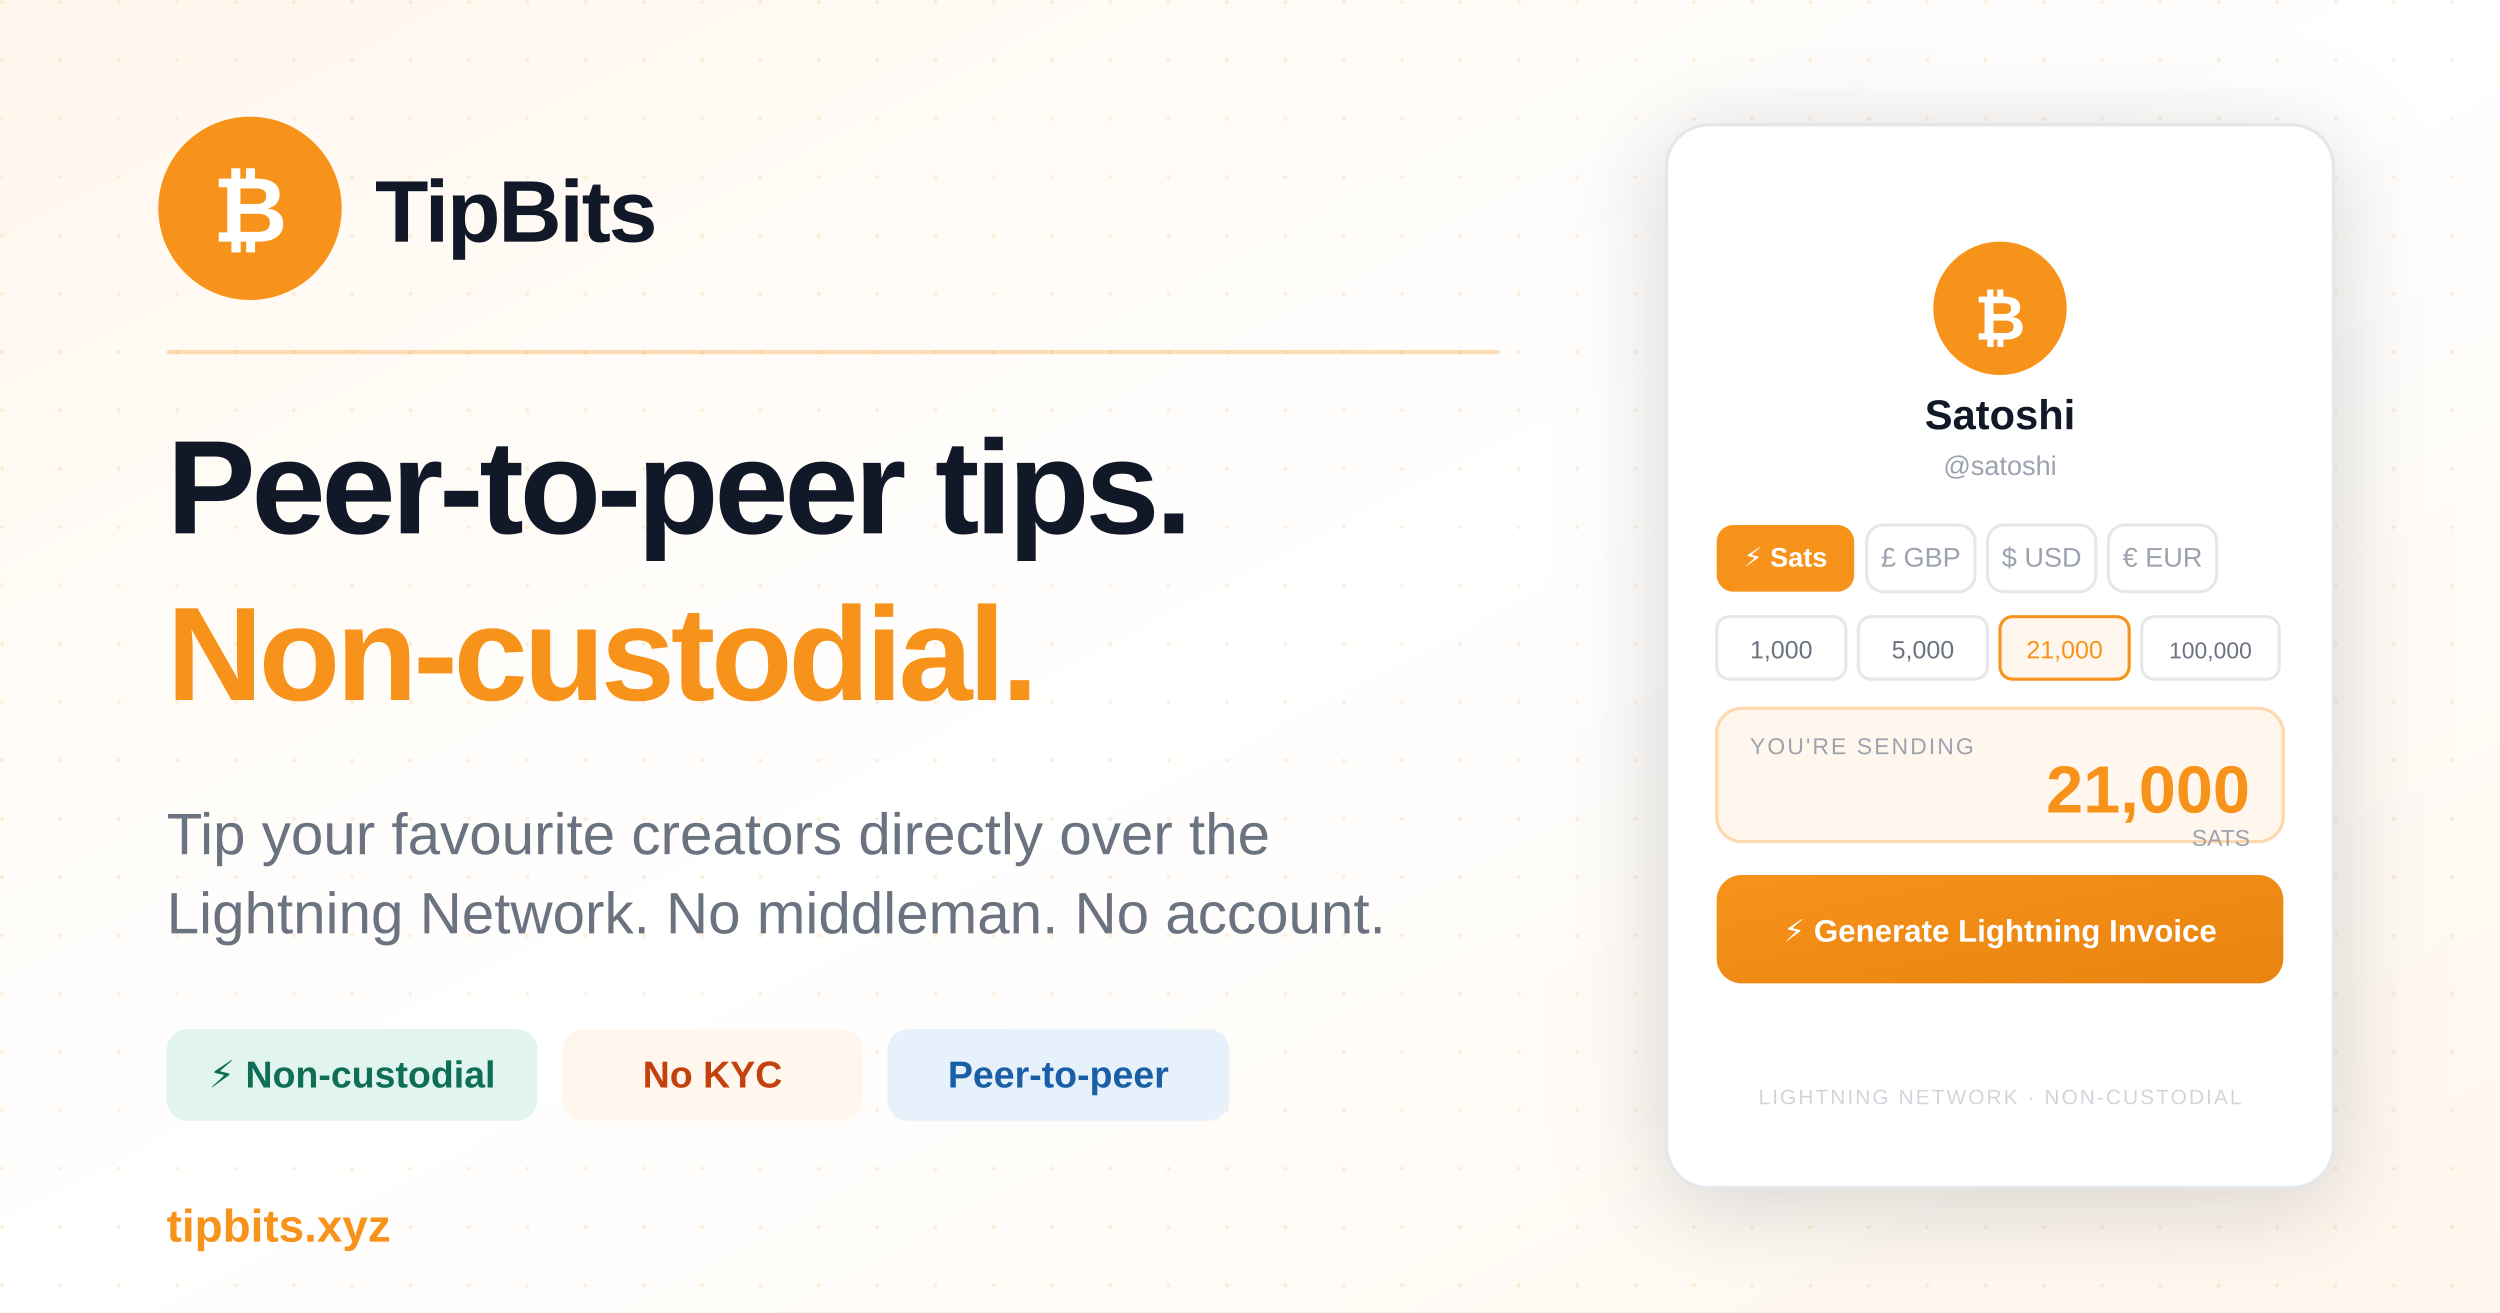
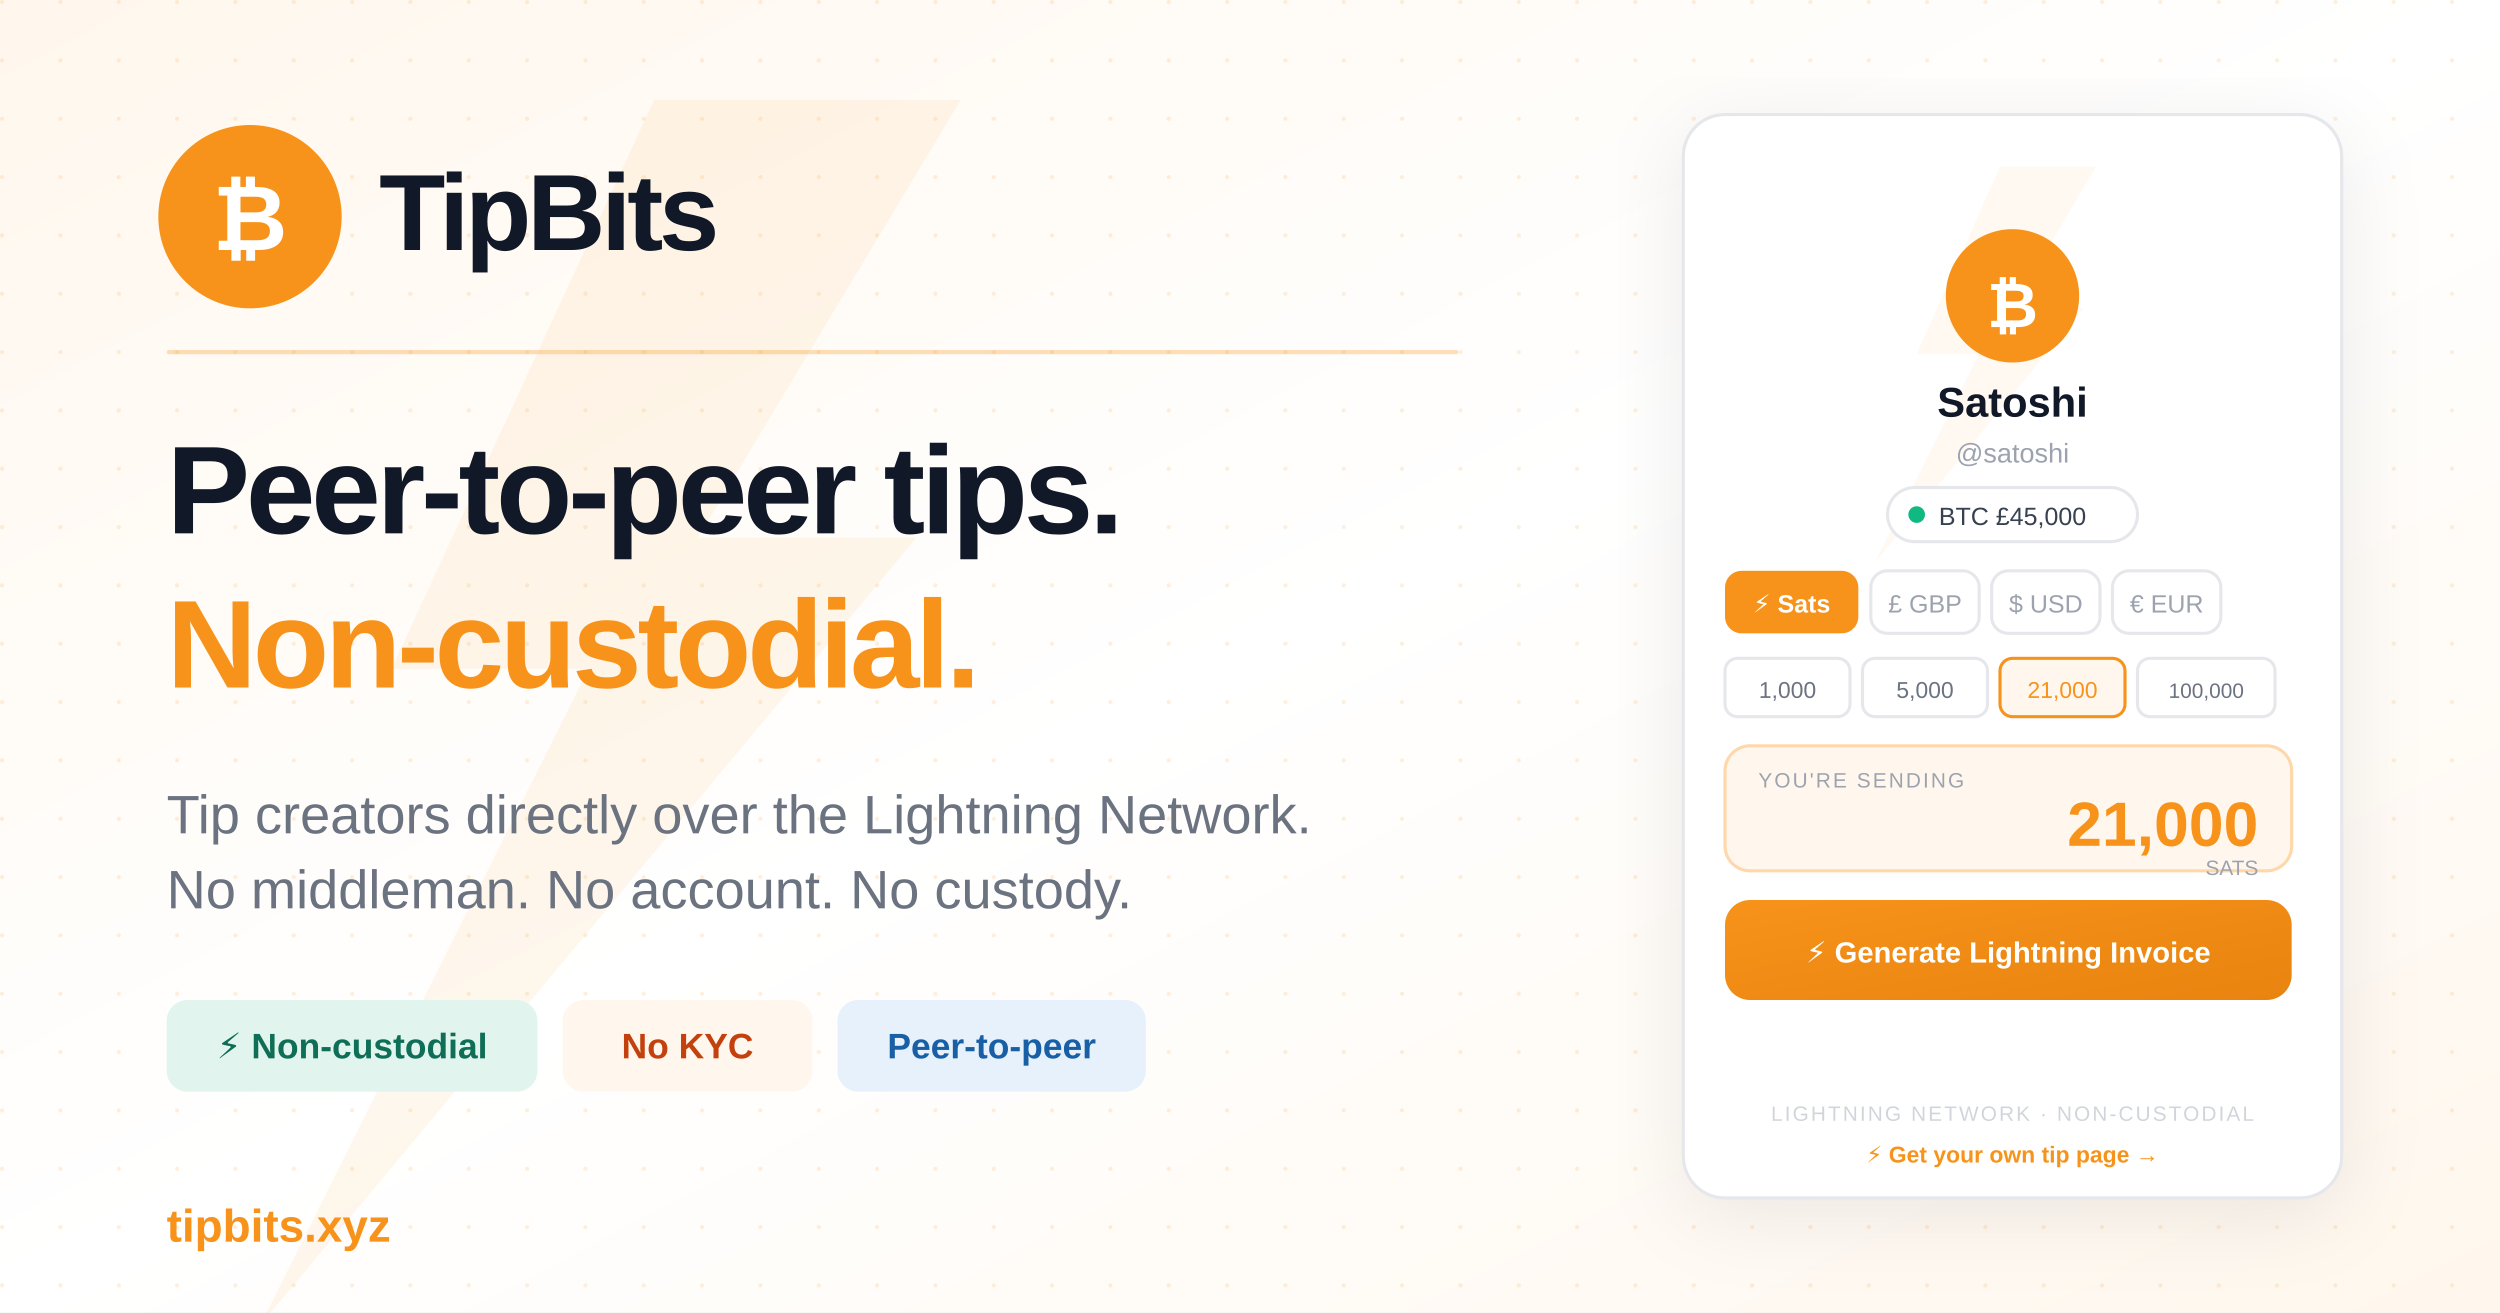
<svg xmlns="http://www.w3.org/2000/svg" width="1200" height="630" viewBox="0 0 1200 630">
  <defs>
    <linearGradient id="bg" x1="0%" y1="0%" x2="100%" y2="100%">
      <stop offset="0%" style="stop-color:#fff7ed" />
      <stop offset="50%" style="stop-color:#ffffff" />
      <stop offset="100%" style="stop-color:#fff7ed" />
    </linearGradient>
    <linearGradient id="cardGrad" x1="0%" y1="0%" x2="100%" y2="100%">
      <stop offset="0%" style="stop-color:#F7931A" />
      <stop offset="100%" style="stop-color:#e8840f" />
    </linearGradient>
+     <filter id="shadow" x="-10%" y="-5%" width="130%" height="130%">
+       <feDropShadow dx="0" dy="8" stdDeviation="20" flood-color="#00000014" />
+     </filter>
  </defs>
  <rect width="1200" height="630" fill="url(#bg)" />
  <pattern id="dots" x="0" y="0" width="28" height="28" patternUnits="userSpaceOnUse">
    <circle cx="1" cy="1" r="1" fill="#F7931A" opacity="0.15" />
  </pattern>
  <rect width="1200" height="630" fill="url(#dots)" />
-   <circle cx="120" cy="100" r="44" fill="#F7931A" />
-   <text x="120" y="116" font-family="Arial, sans-serif" font-size="44" font-weight="bold" fill="white" text-anchor="middle">₿</text>
-   <text x="180" y="116" font-family="Arial Black, Arial, sans-serif" font-size="42" font-weight="900" fill="#111827" letter-spacing="-1">TipBits</text>
-   <rect x="80" y="168" width="640" height="2" fill="#F7931A" opacity="0.3" rx="1" />
-   <text x="80" y="256" font-family="Arial Black, Arial, sans-serif" font-size="64" font-weight="900" fill="#111827" letter-spacing="-2">Peer-to-peer tips.</text>
-   <text x="80" y="336" font-family="Arial Black, Arial, sans-serif" font-size="64" font-weight="900" fill="#F7931A" letter-spacing="-2">Non-custodial.</text>
-   <text x="80" y="410" font-family="Arial, sans-serif" font-size="28" fill="#6b7280" letter-spacing="0">Tip your favourite creators directly over the</text>
-   <text x="80" y="448" font-family="Arial, sans-serif" font-size="28" fill="#6b7280">Lightning Network. No middleman. No account.</text>
-   <rect x="80" y="494" width="178" height="44" rx="10" fill="#E1F5EE" />
-   <text x="169" y="522" font-family="Arial, sans-serif" font-size="18" font-weight="600" fill="#0F6E56" text-anchor="middle">⚡ Non-custodial</text>
-   <rect x="270" y="494" width="144" height="44" rx="10" fill="#fff7ed" />
-   <text x="342" y="522" font-family="Arial, sans-serif" font-size="18" font-weight="600" fill="#c2410c" text-anchor="middle">No KYC</text>
-   <rect x="426" y="494" width="164" height="44" rx="10" fill="#E6F1FB" />
-   <text x="508" y="522" font-family="Arial, sans-serif" font-size="18" font-weight="600" fill="#185FA5" text-anchor="middle">Peer-to-peer</text>
-   <rect x="800" y="60" width="320" height="510" rx="20" fill="white" filter="url(#shadow)" />
-   <defs>
-     <filter id="shadow" x="-10%" y="-5%" width="120%" height="120%">
-       <feDropShadow dx="0" dy="8" stdDeviation="20" flood-color="#00000018" />
-     </filter>
-   </defs>
-   <rect x="800" y="60" width="320" height="510" rx="20" fill="white" opacity="0" stroke="#e5e7eb" stroke-width="2" />
-   <rect x="800" y="60" width="320" height="510" rx="20" fill="none" stroke="#e5e7eb" stroke-width="1.5" />
-   <rect x="800" y="60" width="320" height="510" rx="20" fill="white" style="filter:drop-shadow(0 8px 32px rgba(0,0,0,0.08))" />
-   <rect x="800" y="60" width="320" height="510" rx="20" fill="none" stroke="#e5e7eb" stroke-width="1.5" />
-   <circle cx="960" cy="148" r="32" fill="#F7931A" />
-   <text x="960" y="163" font-family="Arial, sans-serif" font-size="30" font-weight="bold" fill="white" text-anchor="middle">₿</text>
-   <text x="960" y="206" font-family="Arial Black, Arial, sans-serif" font-size="20" font-weight="900" fill="#111827" text-anchor="middle">Satoshi</text>
-   <text x="960" y="228" font-family="Arial, sans-serif" font-size="13" fill="#9ca3af" text-anchor="middle">@satoshi</text>
-   <rect x="824" y="252" width="66" height="32" rx="8" fill="#F7931A" />
-   <text x="857" y="272" font-family="Arial, sans-serif" font-size="13" font-weight="600" fill="white" text-anchor="middle">⚡ Sats</text>
-   <rect x="896" y="252" width="52" height="32" rx="8" fill="white" stroke="#e5e7eb" stroke-width="1.5" />
-   <text x="922" y="272" font-family="Arial, sans-serif" font-size="13" fill="#9ca3af" text-anchor="middle">£ GBP</text>
-   <rect x="954" y="252" width="52" height="32" rx="8" fill="white" stroke="#e5e7eb" stroke-width="1.5" />
-   <text x="980" y="272" font-family="Arial, sans-serif" font-size="13" fill="#9ca3af" text-anchor="middle">$ USD</text>
-   <rect x="1012" y="252" width="52" height="32" rx="8" fill="white" stroke="#e5e7eb" stroke-width="1.5" />
-   <text x="1038" y="272" font-family="Arial, sans-serif" font-size="13" fill="#9ca3af" text-anchor="middle">€ EUR</text>
-   <rect x="824" y="296" width="62" height="30" rx="6" fill="white" stroke="#e5e7eb" stroke-width="1.5" />
-   <text x="855" y="316" font-family="Arial, sans-serif" font-size="12" fill="#6b7280" text-anchor="middle">1,000</text>
-   <rect x="892" y="296" width="62" height="30" rx="6" fill="white" stroke="#e5e7eb" stroke-width="1.5" />
-   <text x="923" y="316" font-family="Arial, sans-serif" font-size="12" fill="#6b7280" text-anchor="middle">5,000</text>
-   <rect x="960" y="296" width="62" height="30" rx="6" fill="#fff7ed" stroke="#F7931A" stroke-width="1.5" />
-   <text x="991" y="316" font-family="Arial, sans-serif" font-size="12" fill="#F7931A" text-anchor="middle">21,000</text>
-   <rect x="1028" y="296" width="66" height="30" rx="6" fill="white" stroke="#e5e7eb" stroke-width="1.5" />
-   <text x="1061" y="316" font-family="Arial, sans-serif" font-size="11" fill="#6b7280" text-anchor="middle">100,000</text>
-   <rect x="824" y="340" width="272" height="64" rx="12" fill="#fff7ed" stroke="#fed7aa" stroke-width="1.5" />
-   <text x="840" y="362" font-family="Arial, sans-serif" font-size="11" fill="#9ca3af" letter-spacing="1">YOU'RE SENDING</text>
-   <text x="1080" y="390" font-family="Arial Black, Arial, sans-serif" font-size="32" font-weight="900" fill="#F7931A" text-anchor="end">21,000</text>
-   <text x="1080" y="398" font-family="Arial, sans-serif" font-size="11" fill="#9ca3af" text-anchor="end" dy="8">SATS</text>
-   <rect x="824" y="420" width="272" height="52" rx="12" fill="url(#cardGrad)" />
-   <text x="960" y="452" font-family="Arial, sans-serif" font-size="15" font-weight="700" fill="white" text-anchor="middle">⚡ Generate Lightning Invoice</text>
-   <text x="960" y="530" font-family="Arial, sans-serif" font-size="10" fill="#d1d5db" text-anchor="middle" letter-spacing="1">LIGHTNING NETWORK · NON-CUSTODIAL</text>
+   <g opacity="0.08" transform="translate(62, 48) scale(2.1)">
+     <path d="M120 0 L60 130 L105 130 L30 280 L180 100 L130 100 L190 0 Z" fill="#F7931A" />
+   </g>
+   <circle cx="120" cy="104" r="44" fill="#F7931A" />
+   <text x="120" y="120" font-family="Arial, sans-serif" font-size="44" font-weight="bold" fill="white" text-anchor="middle">₿</text>
+   <text x="182" y="120" font-family="Arial Black, Arial, sans-serif" font-size="52" font-weight="900" fill="#111827" letter-spacing="-2">TipBits</text>
+   <rect x="80" y="168" width="620" height="2" fill="#F7931A" opacity="0.3" rx="1" />
+   <text x="80" y="256" font-family="Arial Black, Arial, sans-serif" font-size="60" font-weight="900" fill="#111827" letter-spacing="-2">Peer-to-peer tips.</text>
+   <text x="80" y="330" font-family="Arial Black, Arial, sans-serif" font-size="60" font-weight="900" fill="#F7931A" letter-spacing="-2">Non-custodial.</text>
+   <text x="80" y="400" font-family="Arial, sans-serif" font-size="26" fill="#6b7280">Tip creators directly over the Lightning Network.</text>
+   <text x="80" y="436" font-family="Arial, sans-serif" font-size="26" fill="#6b7280">No middleman. No account. No custody.</text>
+   <rect x="80" y="480" width="178" height="44" rx="10" fill="#E1F5EE" />
+   <text x="169" y="508" font-family="Arial, sans-serif" font-size="17" font-weight="600" fill="#0F6E56" text-anchor="middle">⚡ Non-custodial</text>
+   <rect x="270" y="480" width="120" height="44" rx="10" fill="#fff7ed" />
+   <text x="330" y="508" font-family="Arial, sans-serif" font-size="17" font-weight="600" fill="#c2410c" text-anchor="middle">No KYC</text>
+   <rect x="402" y="480" width="148" height="44" rx="10" fill="#E6F1FB" />
+   <text x="476" y="508" font-family="Arial, sans-serif" font-size="17" font-weight="600" fill="#185FA5" text-anchor="middle">Peer-to-peer</text>
  <text x="80" y="596" font-family="Arial, sans-serif" font-size="22" fill="#F7931A" font-weight="600">tipbits.xyz</text>
+   <rect x="808" y="55" width="316" height="520" rx="20" fill="white" filter="url(#shadow)" />
+   <rect x="808" y="55" width="316" height="520" rx="20" fill="none" stroke="#e5e7eb" stroke-width="1.5" />
+   <g opacity="0.06" transform="translate(880, 80)">
+     <path d="M80 0 L40 90 L70 90 L20 190 L120 68 L86 68 L126 0 Z" fill="#F7931A" />
+   </g>
+   <circle cx="966" cy="142" r="32" fill="#F7931A" />
+   <text x="966" y="157" font-family="Arial, sans-serif" font-size="30" font-weight="bold" fill="white" text-anchor="middle">₿</text>
+   <text x="966" y="200" font-family="Arial Black, Arial, sans-serif" font-size="20" font-weight="900" fill="#111827" text-anchor="middle">Satoshi</text>
+   <text x="966" y="222" font-family="Arial, sans-serif" font-size="13" fill="#9ca3af" text-anchor="middle">@satoshi</text>
+   <rect x="906" y="234" width="120" height="26" rx="13" fill="white" stroke="#e5e7eb" stroke-width="1.5" />
+   <circle cx="920" cy="247" r="4" fill="#10b981" />
+   <text x="966" y="252" font-family="Arial, sans-serif" font-size="12" fill="#374151" text-anchor="middle">BTC £45,000</text>
+   <rect x="828" y="274" width="64" height="30" rx="8" fill="#F7931A" />
+   <text x="860" y="294" font-family="Arial, sans-serif" font-size="12" font-weight="600" fill="white" text-anchor="middle">⚡ Sats</text>
+   <rect x="898" y="274" width="52" height="30" rx="8" fill="white" stroke="#e5e7eb" stroke-width="1.5" />
+   <text x="924" y="294" font-family="Arial, sans-serif" font-size="12" fill="#9ca3af" text-anchor="middle">£ GBP</text>
+   <rect x="956" y="274" width="52" height="30" rx="8" fill="white" stroke="#e5e7eb" stroke-width="1.5" />
+   <text x="982" y="294" font-family="Arial, sans-serif" font-size="12" fill="#9ca3af" text-anchor="middle">$ USD</text>
+   <rect x="1014" y="274" width="52" height="30" rx="8" fill="white" stroke="#e5e7eb" stroke-width="1.5" />
+   <text x="1040" y="294" font-family="Arial, sans-serif" font-size="12" fill="#9ca3af" text-anchor="middle">€ EUR</text>
+   <rect x="828" y="316" width="60" height="28" rx="6" fill="white" stroke="#e5e7eb" stroke-width="1.5" />
+   <text x="858" y="335" font-family="Arial, sans-serif" font-size="11" fill="#6b7280" text-anchor="middle">1,000</text>
+   <rect x="894" y="316" width="60" height="28" rx="6" fill="white" stroke="#e5e7eb" stroke-width="1.5" />
+   <text x="924" y="335" font-family="Arial, sans-serif" font-size="11" fill="#6b7280" text-anchor="middle">5,000</text>
+   <rect x="960" y="316" width="60" height="28" rx="6" fill="#fff7ed" stroke="#F7931A" stroke-width="1.5" />
+   <text x="990" y="335" font-family="Arial, sans-serif" font-size="11" fill="#F7931A" text-anchor="middle">21,000</text>
+   <rect x="1026" y="316" width="66" height="28" rx="6" fill="white" stroke="#e5e7eb" stroke-width="1.5" />
+   <text x="1059" y="335" font-family="Arial, sans-serif" font-size="10" fill="#6b7280" text-anchor="middle">100,000</text>
+   <rect x="828" y="358" width="272" height="60" rx="12" fill="#fff7ed" stroke="#fed7aa" stroke-width="1.5" />
+   <text x="844" y="378" font-family="Arial, sans-serif" font-size="10" fill="#9ca3af" letter-spacing="1">YOU'RE SENDING</text>
+   <text x="1084" y="406" font-family="Arial Black, Arial, sans-serif" font-size="30" font-weight="900" fill="#F7931A" text-anchor="end">21,000</text>
+   <text x="1084" y="414" font-family="Arial, sans-serif" font-size="10" fill="#9ca3af" text-anchor="end" dy="6">SATS</text>
+   <rect x="828" y="432" width="272" height="48" rx="12" fill="url(#cardGrad)" />
+   <text x="964" y="462" font-family="Arial, sans-serif" font-size="14" font-weight="700" fill="white" text-anchor="middle">⚡ Generate Lightning Invoice</text>
+   <text x="966" y="538" font-family="Arial, sans-serif" font-size="10" fill="#d1d5db" text-anchor="middle" letter-spacing="1">LIGHTNING NETWORK · NON-CUSTODIAL</text>
+   <text x="966" y="558" font-family="Arial, sans-serif" font-size="11" fill="#F7931A" text-anchor="middle" font-weight="600">⚡ Get your own tip page →</text>
</svg>
